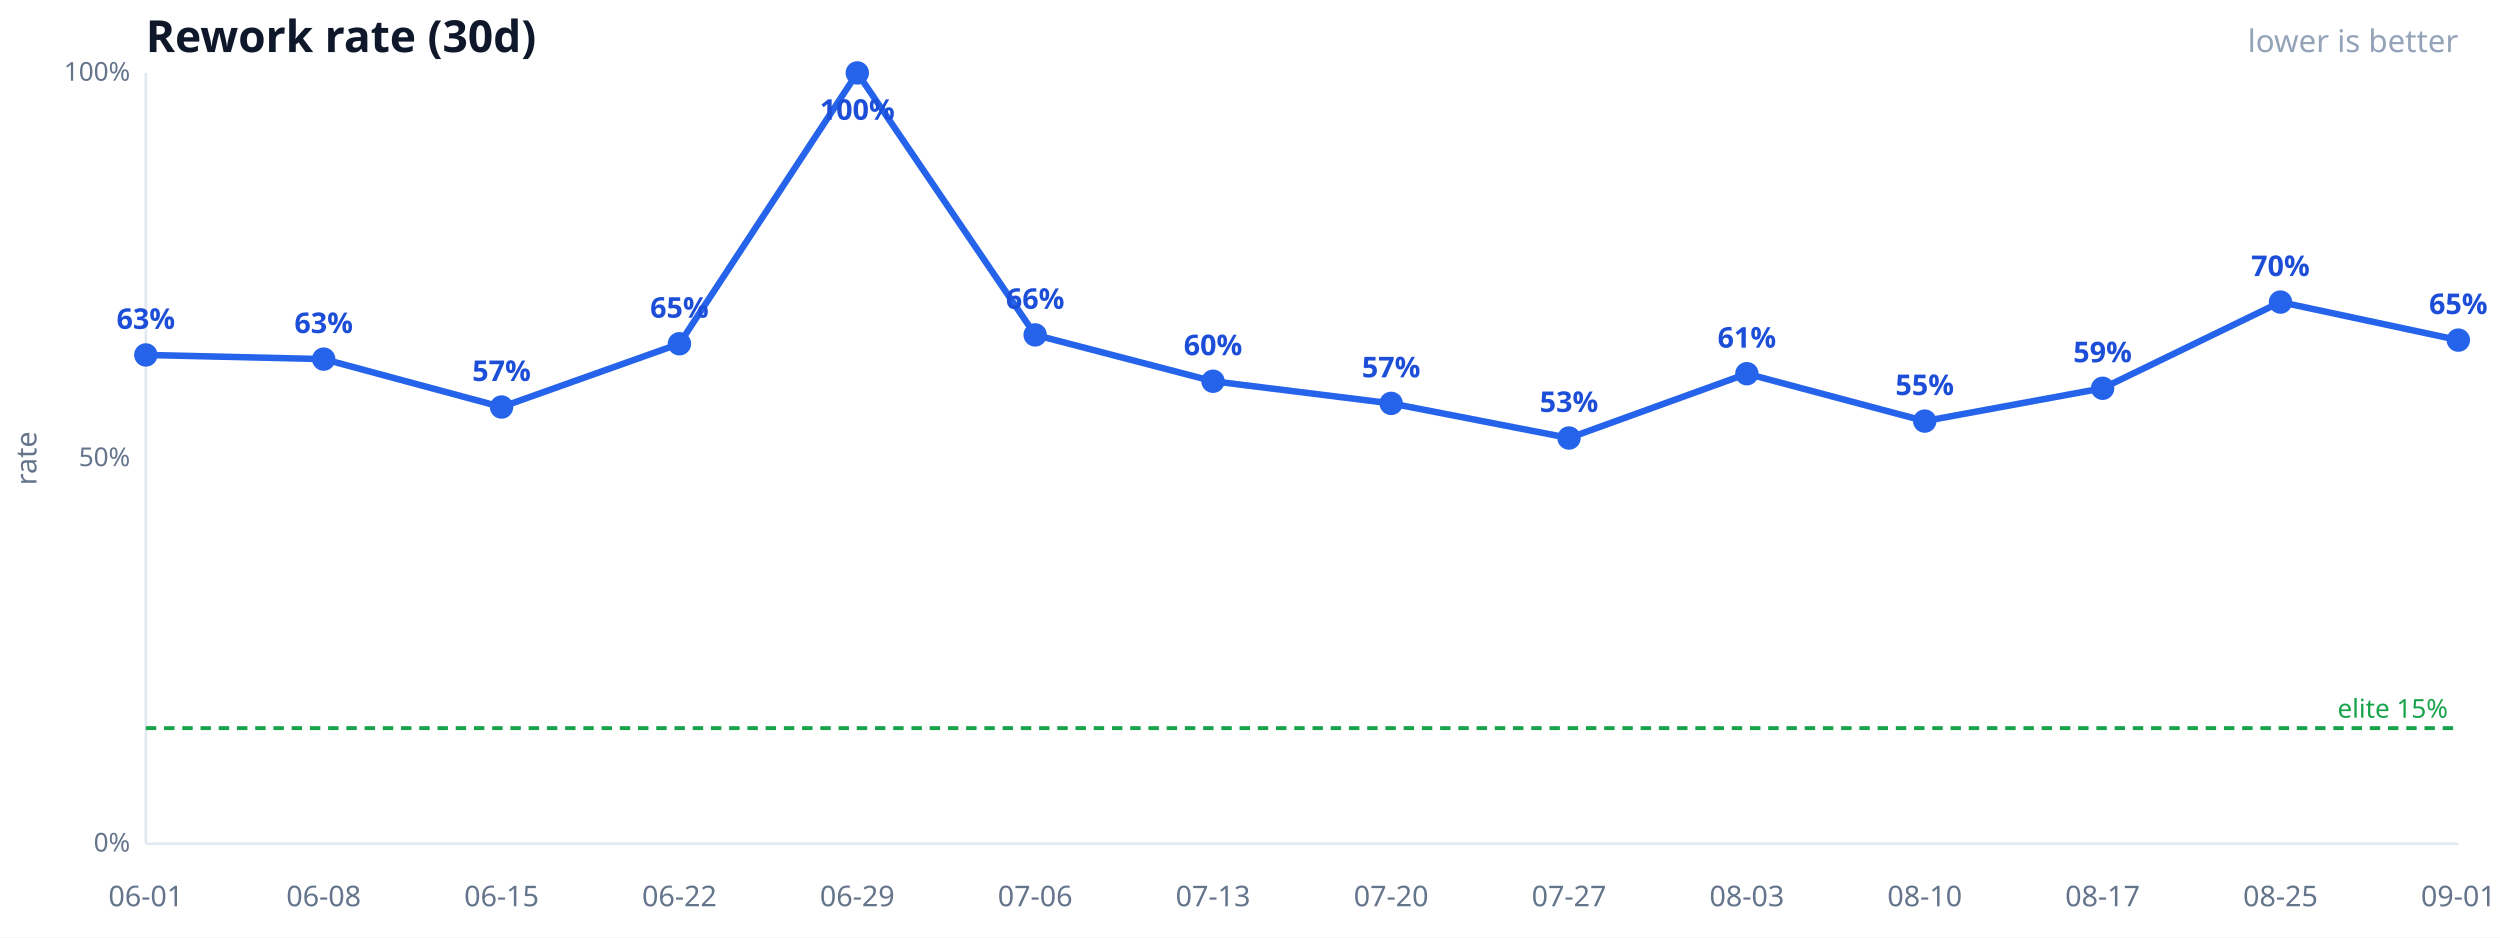
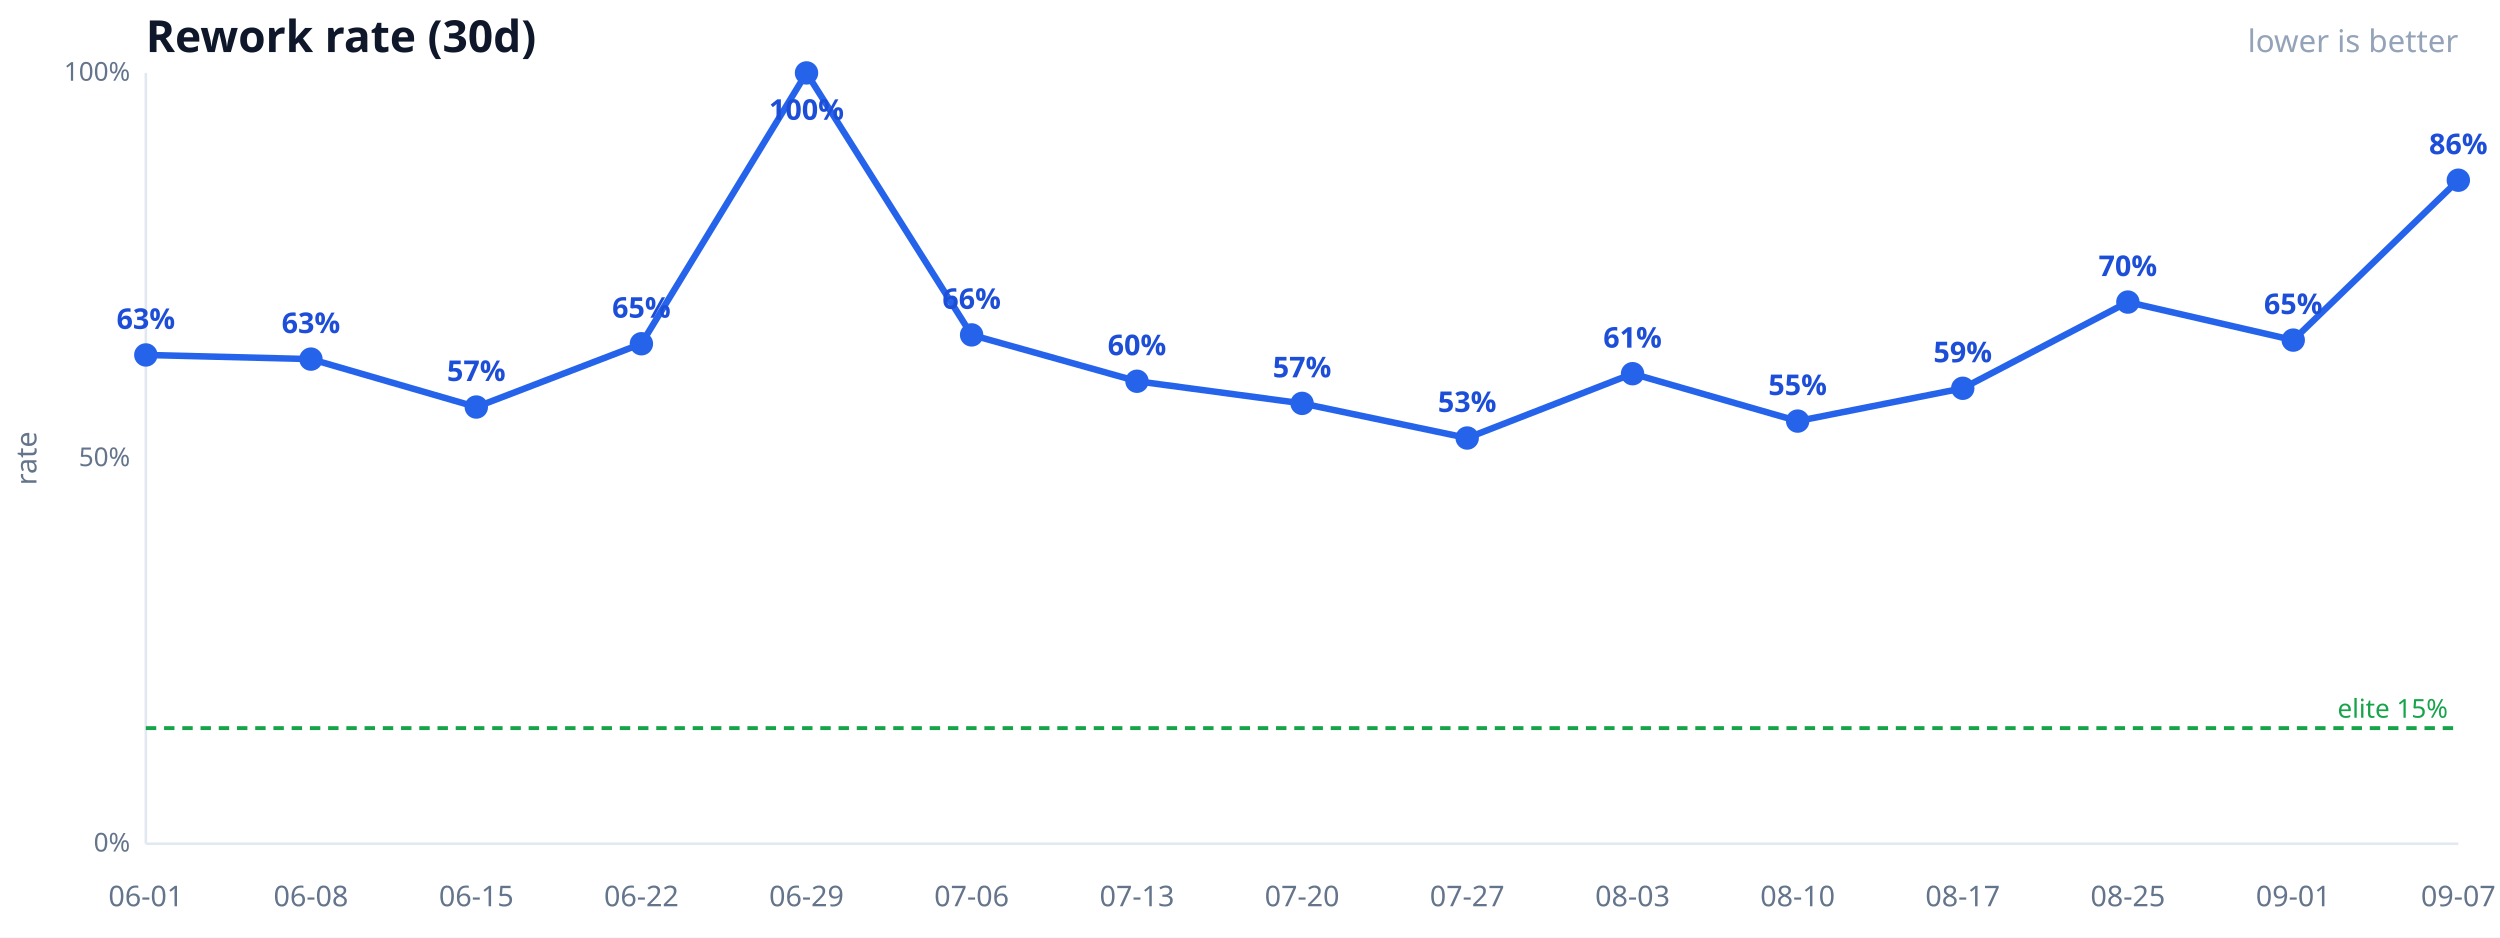
<svg xmlns="http://www.w3.org/2000/svg" width="960" height="360" viewBox="0 0 960 360">
  <rect width="100%" height="100%" fill="#ffffff" />
  <text x="56" y="20" font-family="system-ui,sans-serif" font-size="17" font-weight="600" fill="#0f172a">Rework rate (30d)</text>
  <text x="944" y="20" text-anchor="end" font-family="system-ui,sans-serif" font-size="12" fill="#94a3b8">lower is better</text>
  <line x1="56" y1="28" x2="56" y2="324" stroke="#e2e8f0" />
  <line x1="56" y1="324" x2="944" y2="324" stroke="#e2e8f0" />
  <text x="50" y="327.0" text-anchor="end" font-family="system-ui,sans-serif" font-size="10" fill="#64748b">0%</text>
  <text x="50" y="179.0" text-anchor="end" font-family="system-ui,sans-serif" font-size="10" fill="#64748b">50%</text>
  <text x="50" y="31.0" text-anchor="end" font-family="system-ui,sans-serif" font-size="10" fill="#64748b">100%</text>
  <text x="14" y="176.0" transform="rotate(-90 14 176.0)" text-anchor="middle" font-family="system-ui,sans-serif" font-size="11" fill="#64748b">rate</text>
  <line x1="56" y1="279.6" x2="944" y2="279.6" stroke="#16a34a" stroke-dasharray="4 3" stroke-width="1.5" />
  <text x="940" y="275.6" text-anchor="end" font-family="system-ui,sans-serif" font-size="10" fill="#16a34a">elite 15%</text>
-   <polyline fill="none" stroke="#2563eb" stroke-width="2.5" points="56.0,136.3 124.3,137.9 192.6,156.3 260.9,132.0 329.2,28.0 397.5,128.6 465.8,146.4 534.2,154.9 602.5,168.2 670.8,143.5 739.1,161.7 807.4,149.1 875.7,116.0 944.0,130.6" />
+   <polyline fill="none" stroke="#2563eb" stroke-width="2.5" points="56.0,136.3 119.4,137.9 182.9,156.3 246.3,132.0 309.7,28.0 373.1,128.6 436.6,146.4 500.0,154.9 563.4,168.2 626.9,143.5 690.3,161.7 753.7,149.1 817.1,116.0 880.6,130.6 944.0,69.2" />
  <circle cx="56.0" cy="136.3" r="4.5" fill="#2563eb" />
-   <circle cx="124.3" cy="137.9" r="4.5" fill="#2563eb" />
-   <circle cx="192.6" cy="156.3" r="4.5" fill="#2563eb" />
-   <circle cx="260.9" cy="132.0" r="4.5" fill="#2563eb" />
-   <circle cx="329.2" cy="28.0" r="4.5" fill="#2563eb" />
-   <circle cx="397.5" cy="128.6" r="4.5" fill="#2563eb" />
-   <circle cx="465.8" cy="146.4" r="4.5" fill="#2563eb" />
-   <circle cx="534.2" cy="154.9" r="4.5" fill="#2563eb" />
-   <circle cx="602.5" cy="168.2" r="4.5" fill="#2563eb" />
-   <circle cx="670.8" cy="143.5" r="4.5" fill="#2563eb" />
-   <circle cx="739.1" cy="161.7" r="4.5" fill="#2563eb" />
-   <circle cx="807.4" cy="149.1" r="4.5" fill="#2563eb" />
-   <circle cx="875.7" cy="116.0" r="4.5" fill="#2563eb" />
-   <circle cx="944.0" cy="130.6" r="4.5" fill="#2563eb" />
+   <circle cx="119.4" cy="137.9" r="4.5" fill="#2563eb" />
+   <circle cx="182.9" cy="156.3" r="4.5" fill="#2563eb" />
+   <circle cx="246.3" cy="132.0" r="4.5" fill="#2563eb" />
+   <circle cx="309.7" cy="28.0" r="4.5" fill="#2563eb" />
+   <circle cx="373.1" cy="128.6" r="4.5" fill="#2563eb" />
+   <circle cx="436.6" cy="146.4" r="4.5" fill="#2563eb" />
+   <circle cx="500.0" cy="154.9" r="4.5" fill="#2563eb" />
+   <circle cx="563.4" cy="168.2" r="4.5" fill="#2563eb" />
+   <circle cx="626.9" cy="143.5" r="4.5" fill="#2563eb" />
+   <circle cx="690.3" cy="161.7" r="4.5" fill="#2563eb" />
+   <circle cx="753.7" cy="149.1" r="4.5" fill="#2563eb" />
+   <circle cx="817.1" cy="116.0" r="4.5" fill="#2563eb" />
+   <circle cx="880.6" cy="130.6" r="4.5" fill="#2563eb" />
+   <circle cx="944.0" cy="69.2" r="4.5" fill="#2563eb" />
  <text x="56.0" y="126.3" text-anchor="middle" font-family="system-ui,sans-serif" font-size="11" font-weight="600" fill="#1d4ed8">63%</text>
-   <text x="124.3" y="127.9" text-anchor="middle" font-family="system-ui,sans-serif" font-size="11" font-weight="600" fill="#1d4ed8">63%</text>
-   <text x="192.6" y="146.3" text-anchor="middle" font-family="system-ui,sans-serif" font-size="11" font-weight="600" fill="#1d4ed8">57%</text>
-   <text x="260.9" y="122.0" text-anchor="middle" font-family="system-ui,sans-serif" font-size="11" font-weight="600" fill="#1d4ed8">65%</text>
-   <text x="329.2" y="46.0" text-anchor="middle" font-family="system-ui,sans-serif" font-size="11" font-weight="600" fill="#1d4ed8">100%</text>
-   <text x="397.5" y="118.6" text-anchor="middle" font-family="system-ui,sans-serif" font-size="11" font-weight="600" fill="#1d4ed8">66%</text>
-   <text x="465.8" y="136.4" text-anchor="middle" font-family="system-ui,sans-serif" font-size="11" font-weight="600" fill="#1d4ed8">60%</text>
-   <text x="534.2" y="144.9" text-anchor="middle" font-family="system-ui,sans-serif" font-size="11" font-weight="600" fill="#1d4ed8">57%</text>
-   <text x="602.5" y="158.2" text-anchor="middle" font-family="system-ui,sans-serif" font-size="11" font-weight="600" fill="#1d4ed8">53%</text>
-   <text x="670.8" y="133.5" text-anchor="middle" font-family="system-ui,sans-serif" font-size="11" font-weight="600" fill="#1d4ed8">61%</text>
-   <text x="739.1" y="151.7" text-anchor="middle" font-family="system-ui,sans-serif" font-size="11" font-weight="600" fill="#1d4ed8">55%</text>
-   <text x="807.4" y="139.1" text-anchor="middle" font-family="system-ui,sans-serif" font-size="11" font-weight="600" fill="#1d4ed8">59%</text>
-   <text x="875.7" y="106.0" text-anchor="middle" font-family="system-ui,sans-serif" font-size="11" font-weight="600" fill="#1d4ed8">70%</text>
-   <text x="944.0" y="120.6" text-anchor="middle" font-family="system-ui,sans-serif" font-size="11" font-weight="600" fill="#1d4ed8">65%</text>
+   <text x="119.4" y="127.9" text-anchor="middle" font-family="system-ui,sans-serif" font-size="11" font-weight="600" fill="#1d4ed8">63%</text>
+   <text x="182.9" y="146.3" text-anchor="middle" font-family="system-ui,sans-serif" font-size="11" font-weight="600" fill="#1d4ed8">57%</text>
+   <text x="246.3" y="122.0" text-anchor="middle" font-family="system-ui,sans-serif" font-size="11" font-weight="600" fill="#1d4ed8">65%</text>
+   <text x="309.7" y="46.0" text-anchor="middle" font-family="system-ui,sans-serif" font-size="11" font-weight="600" fill="#1d4ed8">100%</text>
+   <text x="373.1" y="118.6" text-anchor="middle" font-family="system-ui,sans-serif" font-size="11" font-weight="600" fill="#1d4ed8">66%</text>
+   <text x="436.6" y="136.4" text-anchor="middle" font-family="system-ui,sans-serif" font-size="11" font-weight="600" fill="#1d4ed8">60%</text>
+   <text x="500.0" y="144.9" text-anchor="middle" font-family="system-ui,sans-serif" font-size="11" font-weight="600" fill="#1d4ed8">57%</text>
+   <text x="563.4" y="158.2" text-anchor="middle" font-family="system-ui,sans-serif" font-size="11" font-weight="600" fill="#1d4ed8">53%</text>
+   <text x="626.9" y="133.5" text-anchor="middle" font-family="system-ui,sans-serif" font-size="11" font-weight="600" fill="#1d4ed8">61%</text>
+   <text x="690.3" y="151.7" text-anchor="middle" font-family="system-ui,sans-serif" font-size="11" font-weight="600" fill="#1d4ed8">55%</text>
+   <text x="753.7" y="139.1" text-anchor="middle" font-family="system-ui,sans-serif" font-size="11" font-weight="600" fill="#1d4ed8">59%</text>
+   <text x="817.1" y="106.0" text-anchor="middle" font-family="system-ui,sans-serif" font-size="11" font-weight="600" fill="#1d4ed8">70%</text>
+   <text x="880.6" y="120.6" text-anchor="middle" font-family="system-ui,sans-serif" font-size="11" font-weight="600" fill="#1d4ed8">65%</text>
+   <text x="944.0" y="59.2" text-anchor="middle" font-family="system-ui,sans-serif" font-size="11" font-weight="600" fill="#1d4ed8">86%</text>
  <text x="56.0" y="348" text-anchor="middle" font-family="system-ui,sans-serif" font-size="11" fill="#64748b">06-01</text>
-   <text x="124.3" y="348" text-anchor="middle" font-family="system-ui,sans-serif" font-size="11" fill="#64748b">06-08</text>
-   <text x="192.6" y="348" text-anchor="middle" font-family="system-ui,sans-serif" font-size="11" fill="#64748b">06-15</text>
-   <text x="260.9" y="348" text-anchor="middle" font-family="system-ui,sans-serif" font-size="11" fill="#64748b">06-22</text>
-   <text x="329.2" y="348" text-anchor="middle" font-family="system-ui,sans-serif" font-size="11" fill="#64748b">06-29</text>
-   <text x="397.5" y="348" text-anchor="middle" font-family="system-ui,sans-serif" font-size="11" fill="#64748b">07-06</text>
-   <text x="465.8" y="348" text-anchor="middle" font-family="system-ui,sans-serif" font-size="11" fill="#64748b">07-13</text>
-   <text x="534.2" y="348" text-anchor="middle" font-family="system-ui,sans-serif" font-size="11" fill="#64748b">07-20</text>
-   <text x="602.5" y="348" text-anchor="middle" font-family="system-ui,sans-serif" font-size="11" fill="#64748b">07-27</text>
-   <text x="670.8" y="348" text-anchor="middle" font-family="system-ui,sans-serif" font-size="11" fill="#64748b">08-03</text>
-   <text x="739.1" y="348" text-anchor="middle" font-family="system-ui,sans-serif" font-size="11" fill="#64748b">08-10</text>
-   <text x="807.4" y="348" text-anchor="middle" font-family="system-ui,sans-serif" font-size="11" fill="#64748b">08-17</text>
-   <text x="875.7" y="348" text-anchor="middle" font-family="system-ui,sans-serif" font-size="11" fill="#64748b">08-25</text>
-   <text x="944.0" y="348" text-anchor="middle" font-family="system-ui,sans-serif" font-size="11" fill="#64748b">09-01</text>
+   <text x="119.4" y="348" text-anchor="middle" font-family="system-ui,sans-serif" font-size="11" fill="#64748b">06-08</text>
+   <text x="182.9" y="348" text-anchor="middle" font-family="system-ui,sans-serif" font-size="11" fill="#64748b">06-15</text>
+   <text x="246.3" y="348" text-anchor="middle" font-family="system-ui,sans-serif" font-size="11" fill="#64748b">06-22</text>
+   <text x="309.7" y="348" text-anchor="middle" font-family="system-ui,sans-serif" font-size="11" fill="#64748b">06-29</text>
+   <text x="373.1" y="348" text-anchor="middle" font-family="system-ui,sans-serif" font-size="11" fill="#64748b">07-06</text>
+   <text x="436.6" y="348" text-anchor="middle" font-family="system-ui,sans-serif" font-size="11" fill="#64748b">07-13</text>
+   <text x="500.0" y="348" text-anchor="middle" font-family="system-ui,sans-serif" font-size="11" fill="#64748b">07-20</text>
+   <text x="563.4" y="348" text-anchor="middle" font-family="system-ui,sans-serif" font-size="11" fill="#64748b">07-27</text>
+   <text x="626.9" y="348" text-anchor="middle" font-family="system-ui,sans-serif" font-size="11" fill="#64748b">08-03</text>
+   <text x="690.3" y="348" text-anchor="middle" font-family="system-ui,sans-serif" font-size="11" fill="#64748b">08-10</text>
+   <text x="753.7" y="348" text-anchor="middle" font-family="system-ui,sans-serif" font-size="11" fill="#64748b">08-17</text>
+   <text x="817.1" y="348" text-anchor="middle" font-family="system-ui,sans-serif" font-size="11" fill="#64748b">08-25</text>
+   <text x="880.6" y="348" text-anchor="middle" font-family="system-ui,sans-serif" font-size="11" fill="#64748b">09-01</text>
+   <text x="944.0" y="348" text-anchor="middle" font-family="system-ui,sans-serif" font-size="11" fill="#64748b">09-07</text>
</svg>
